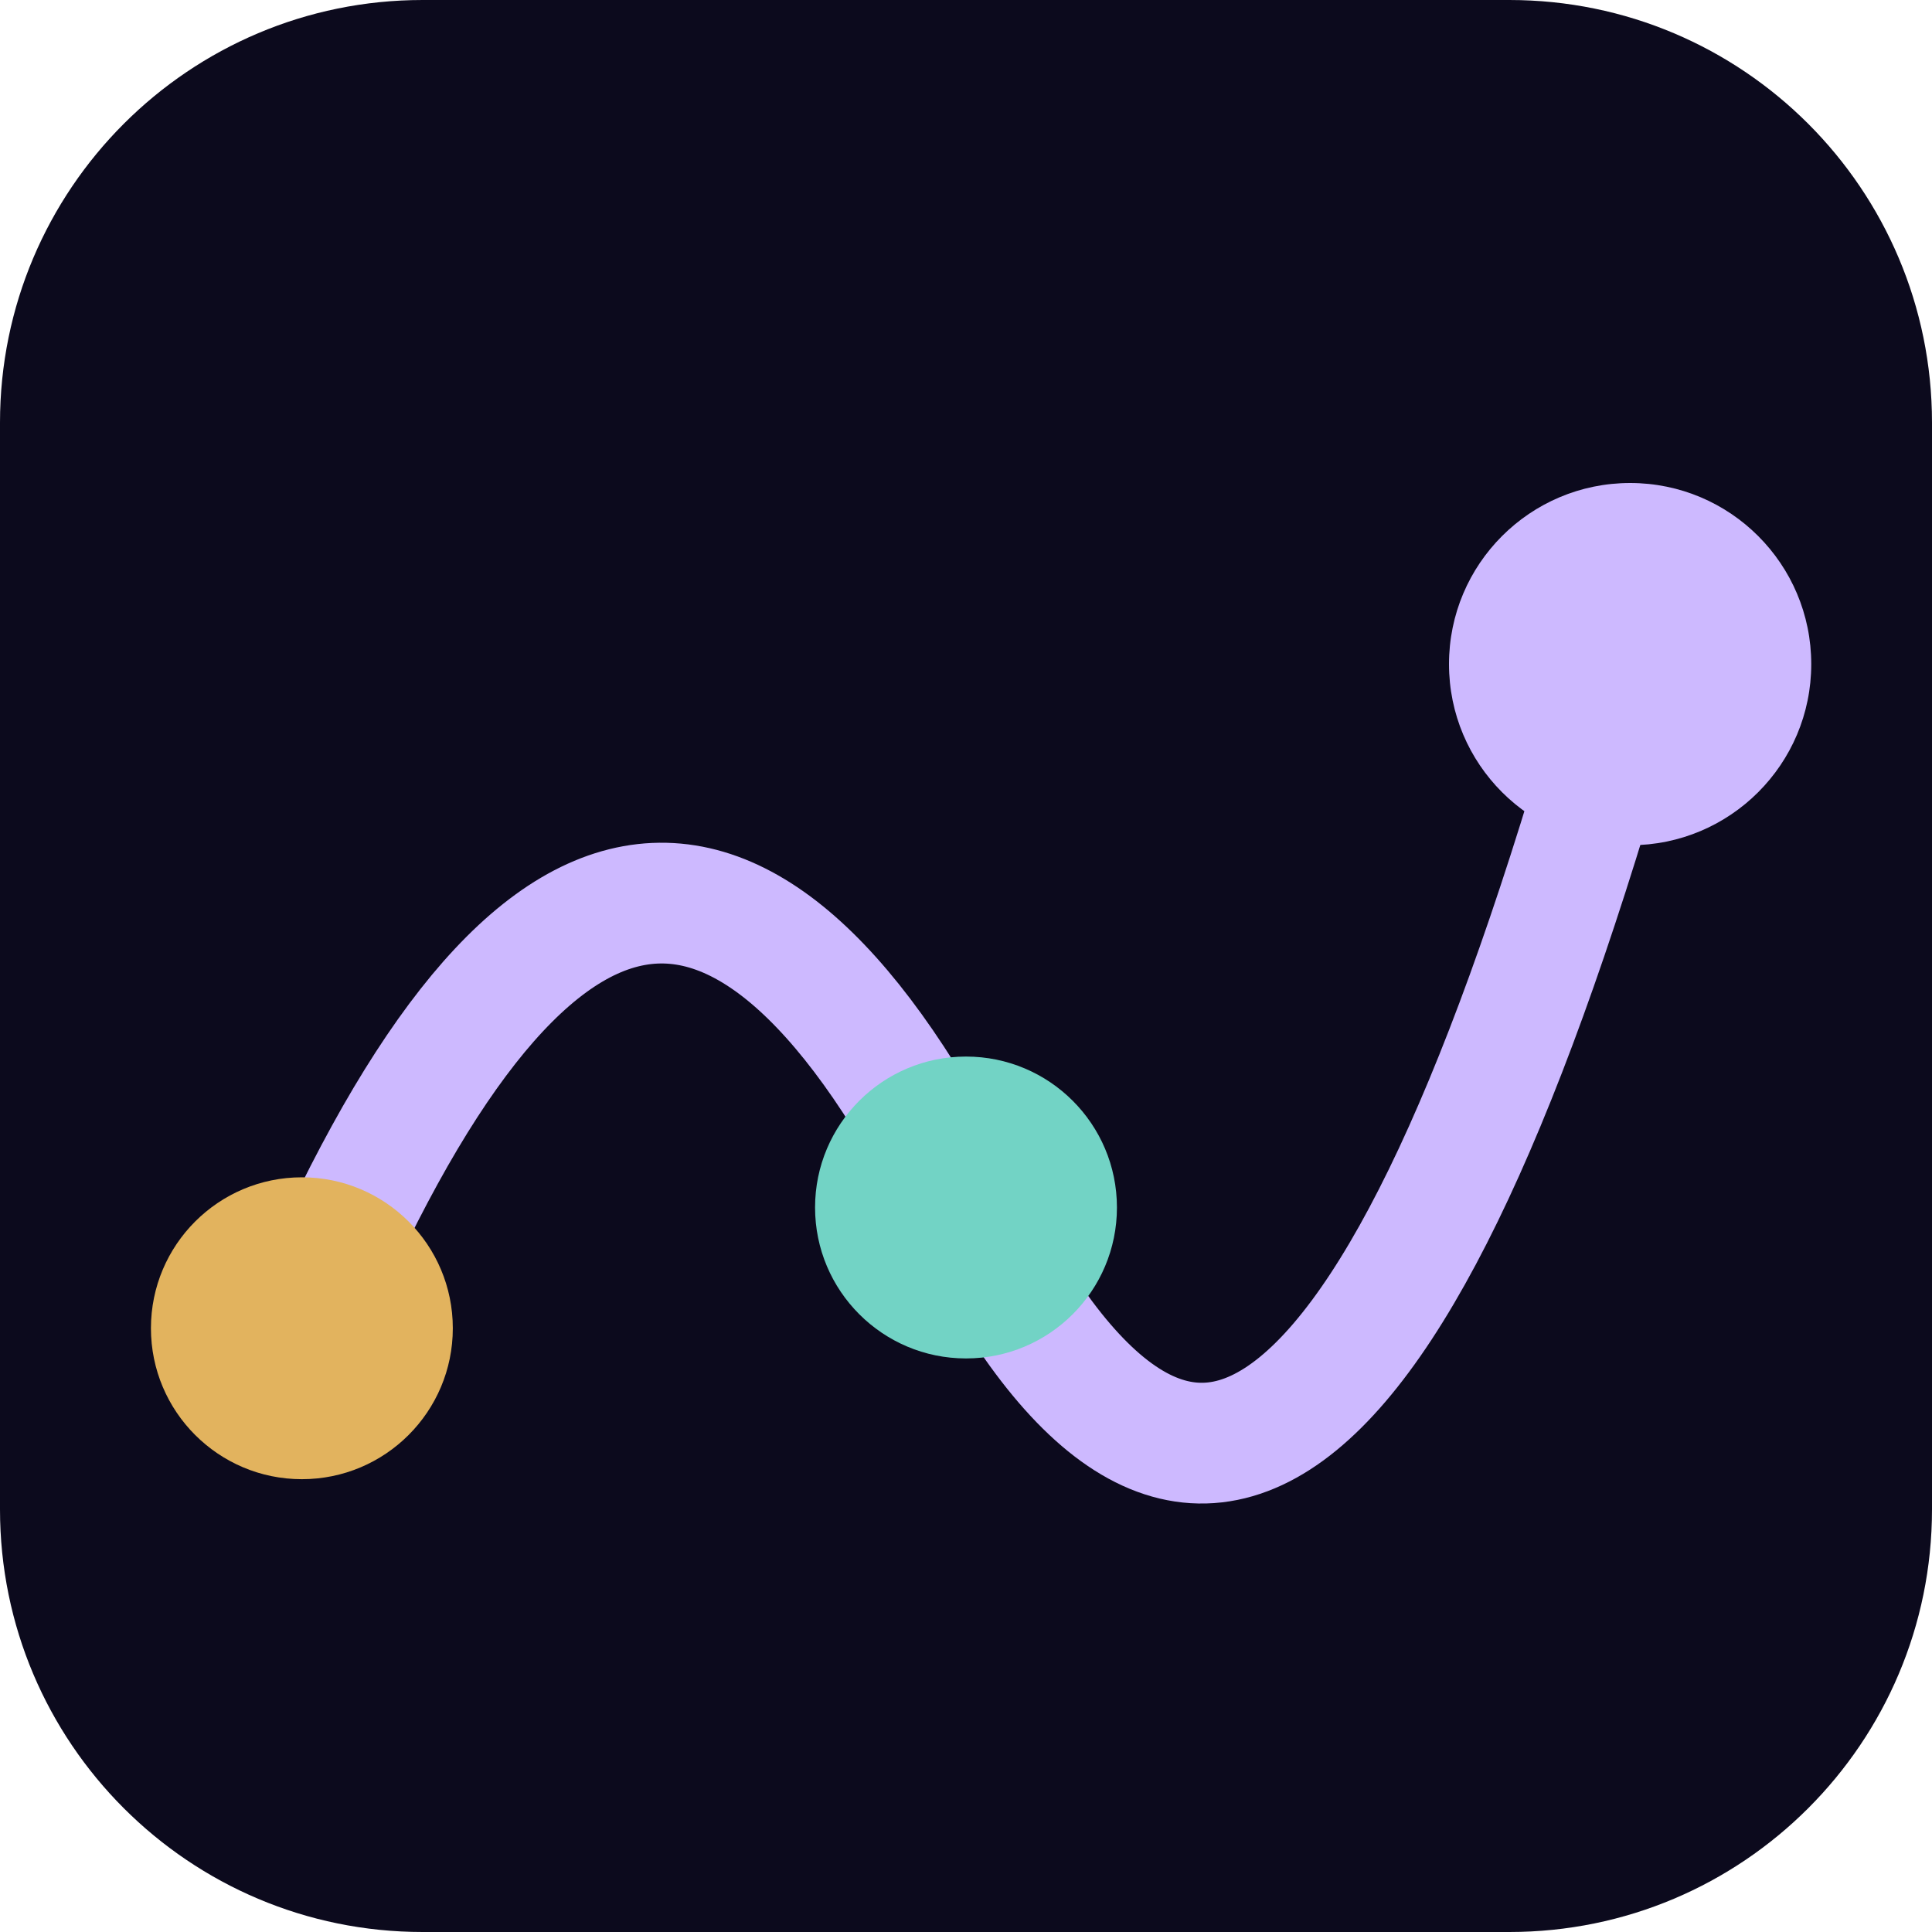
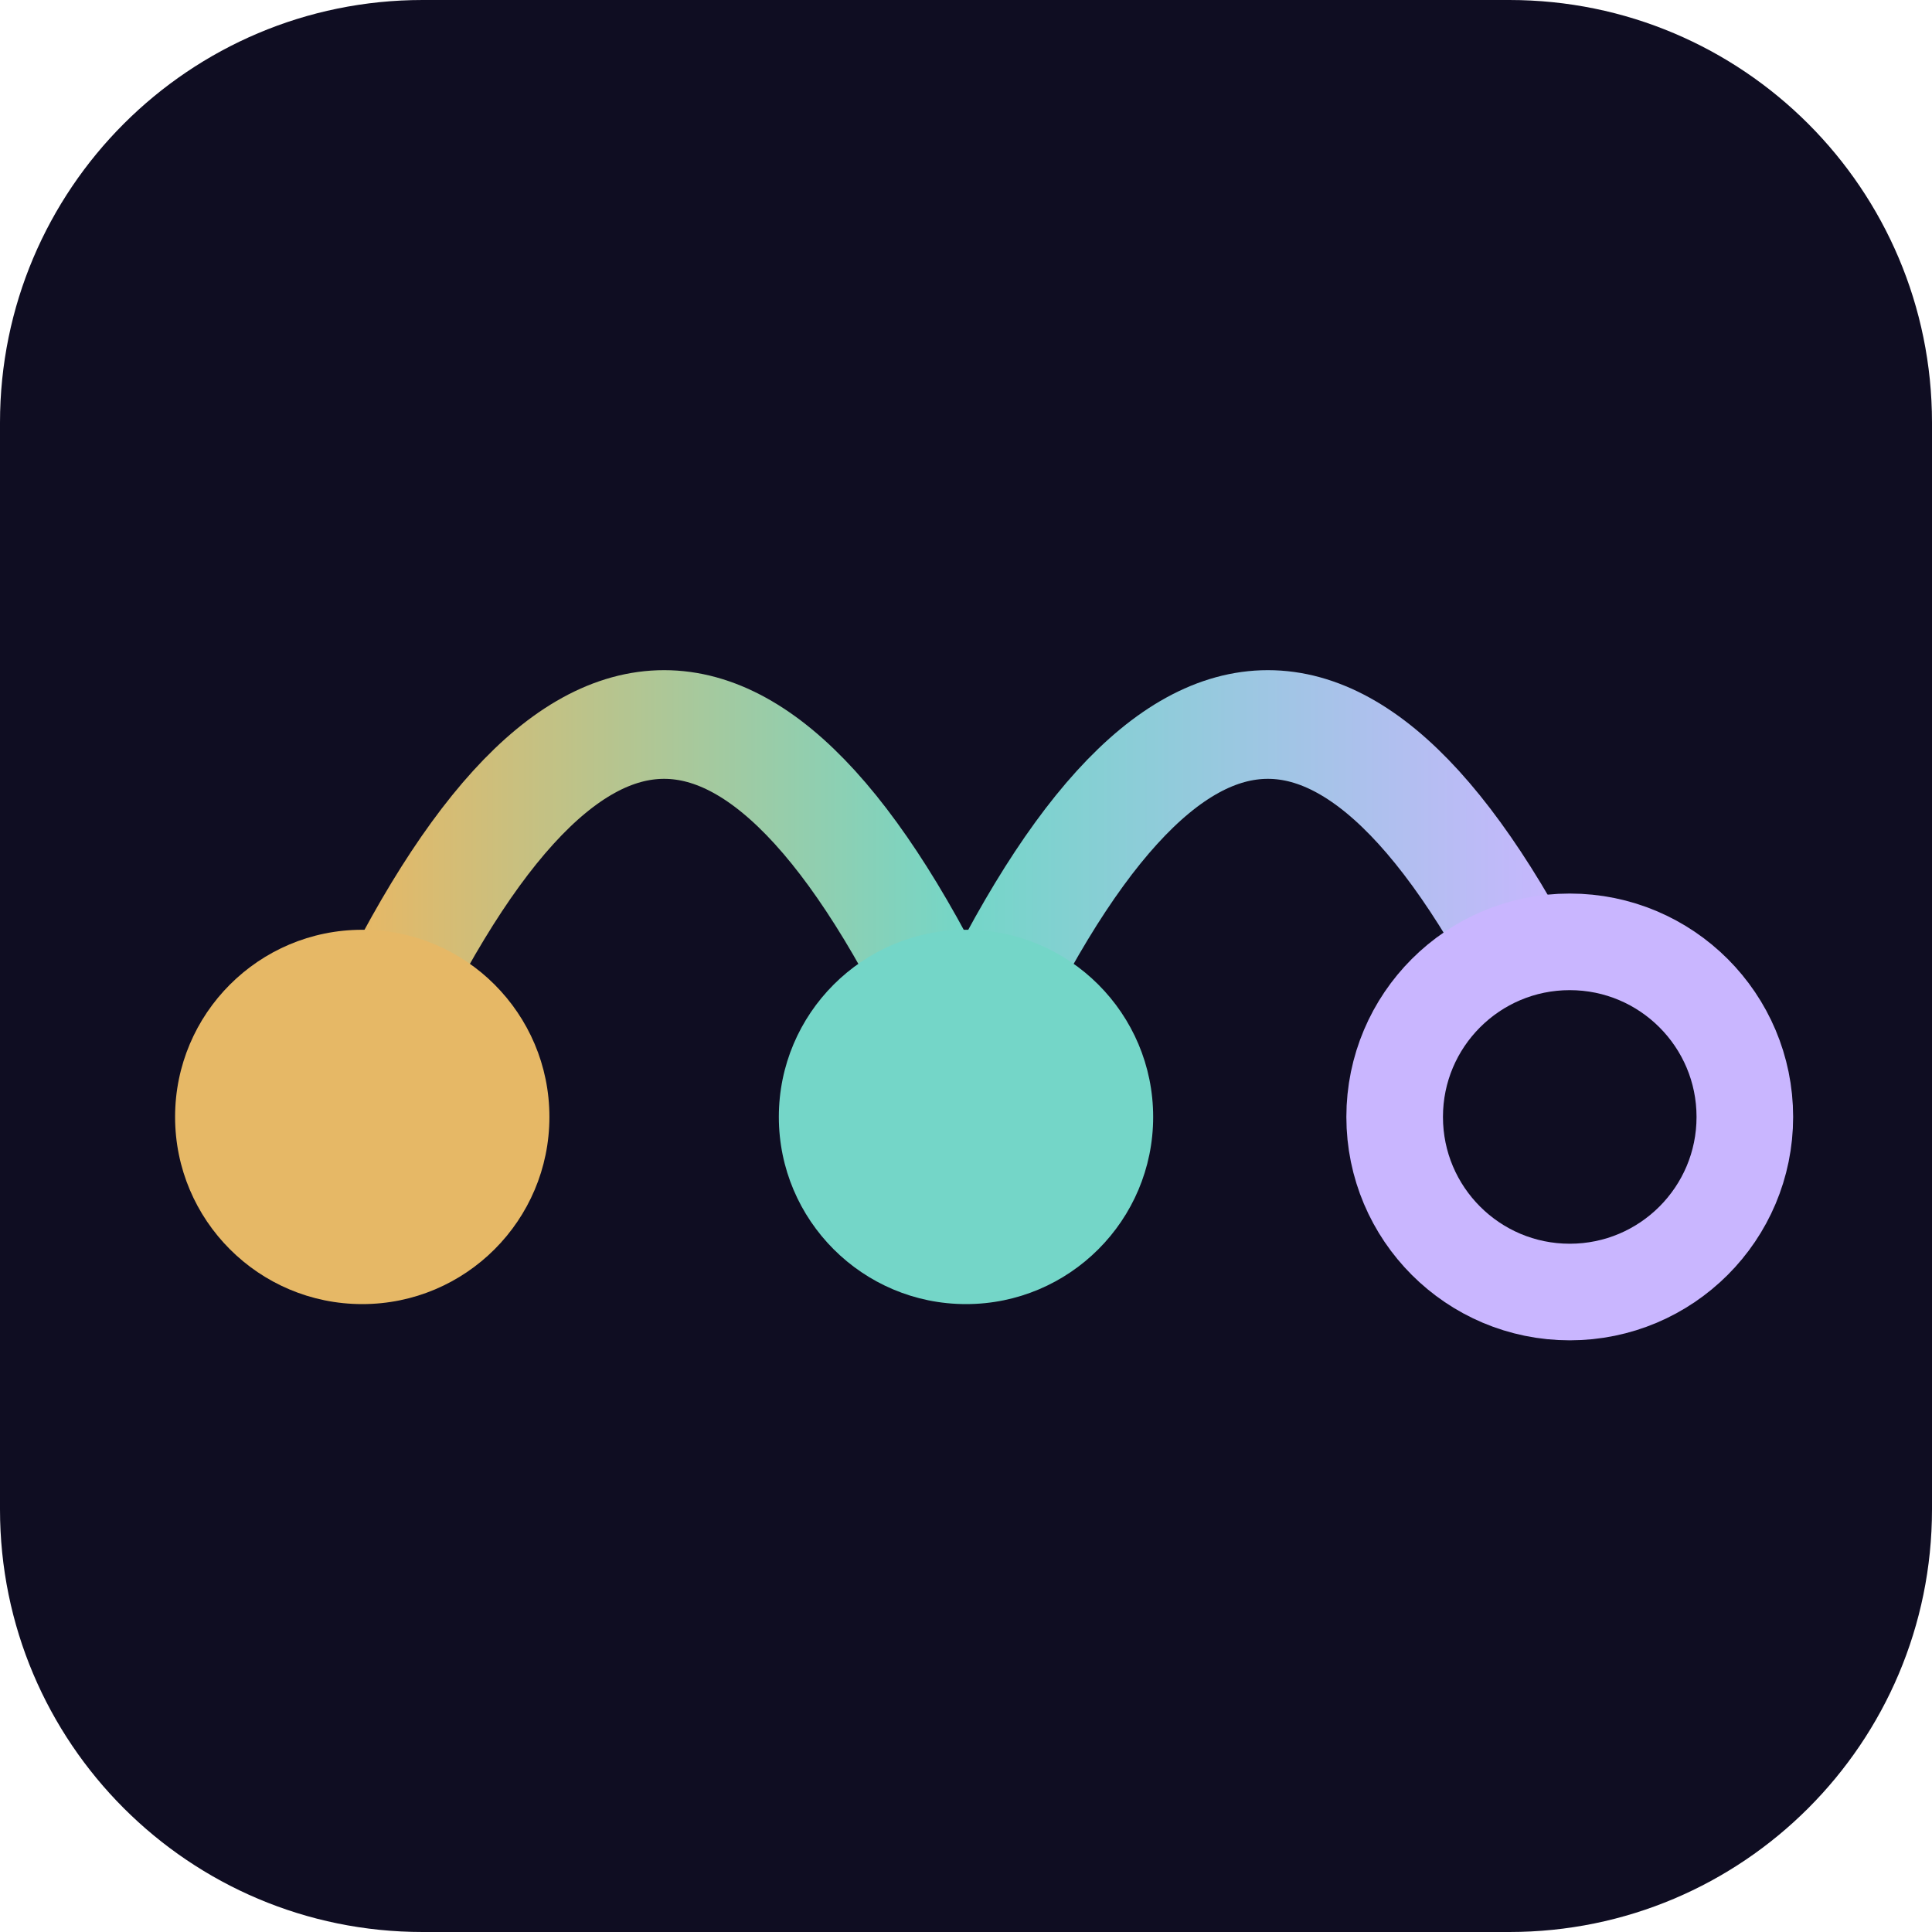
<svg xmlns="http://www.w3.org/2000/svg" viewBox="0 0 64 64">
-   <rect width="64" height="64" rx="14" fill="#0C0A1D" />
-   <path d="M10 44 Q21 18 32 40 Q43 62 54 22" fill="none" stroke="#CDB9FF" stroke-width="4" stroke-linecap="round" />
-   <circle cx="10" cy="44" r="5" fill="#E2B35E" />
-   <circle cx="32" cy="40" r="5" fill="#72D3C5" />
-   <circle cx="54" cy="22" r="6" fill="#CDB9FF" />
+   <defs>
+     <linearGradient id="a" x1="12" x2="32" y1="0" y2="0" gradientUnits="userSpaceOnUse">
+       <stop offset="0" stop-color="#E6B866" />
+       <stop offset="1" stop-color="#74D6C8" />
+     </linearGradient>
+     <linearGradient id="b" x1="32" x2="52" y1="0" y2="0" gradientUnits="userSpaceOnUse">
+       <stop offset="0" stop-color="#74D6C8" />
+       <stop offset="1" stop-color="#C9B6FF" />
+     </linearGradient>
+   </defs>
+   <rect width="64" height="64" rx="14" fill="#0F0D22" />
+   <path d="M12 35 Q22 13 32 35" fill="none" stroke="url(#a)" stroke-width="3.6" stroke-linecap="round" />
+   <path d="M32 35 Q42 13 52 35" fill="none" stroke="url(#b)" stroke-width="3.6" stroke-linecap="round" />
+   <circle cx="12" cy="37" r="6.2" fill="#E6B866" />
+   <circle cx="32" cy="37" r="6.2" fill="#74D6C8" />
+   <circle cx="52" cy="37" r="5.8" fill="#0F0D22" stroke="#C9B6FF" stroke-width="3.2" />
</svg>
